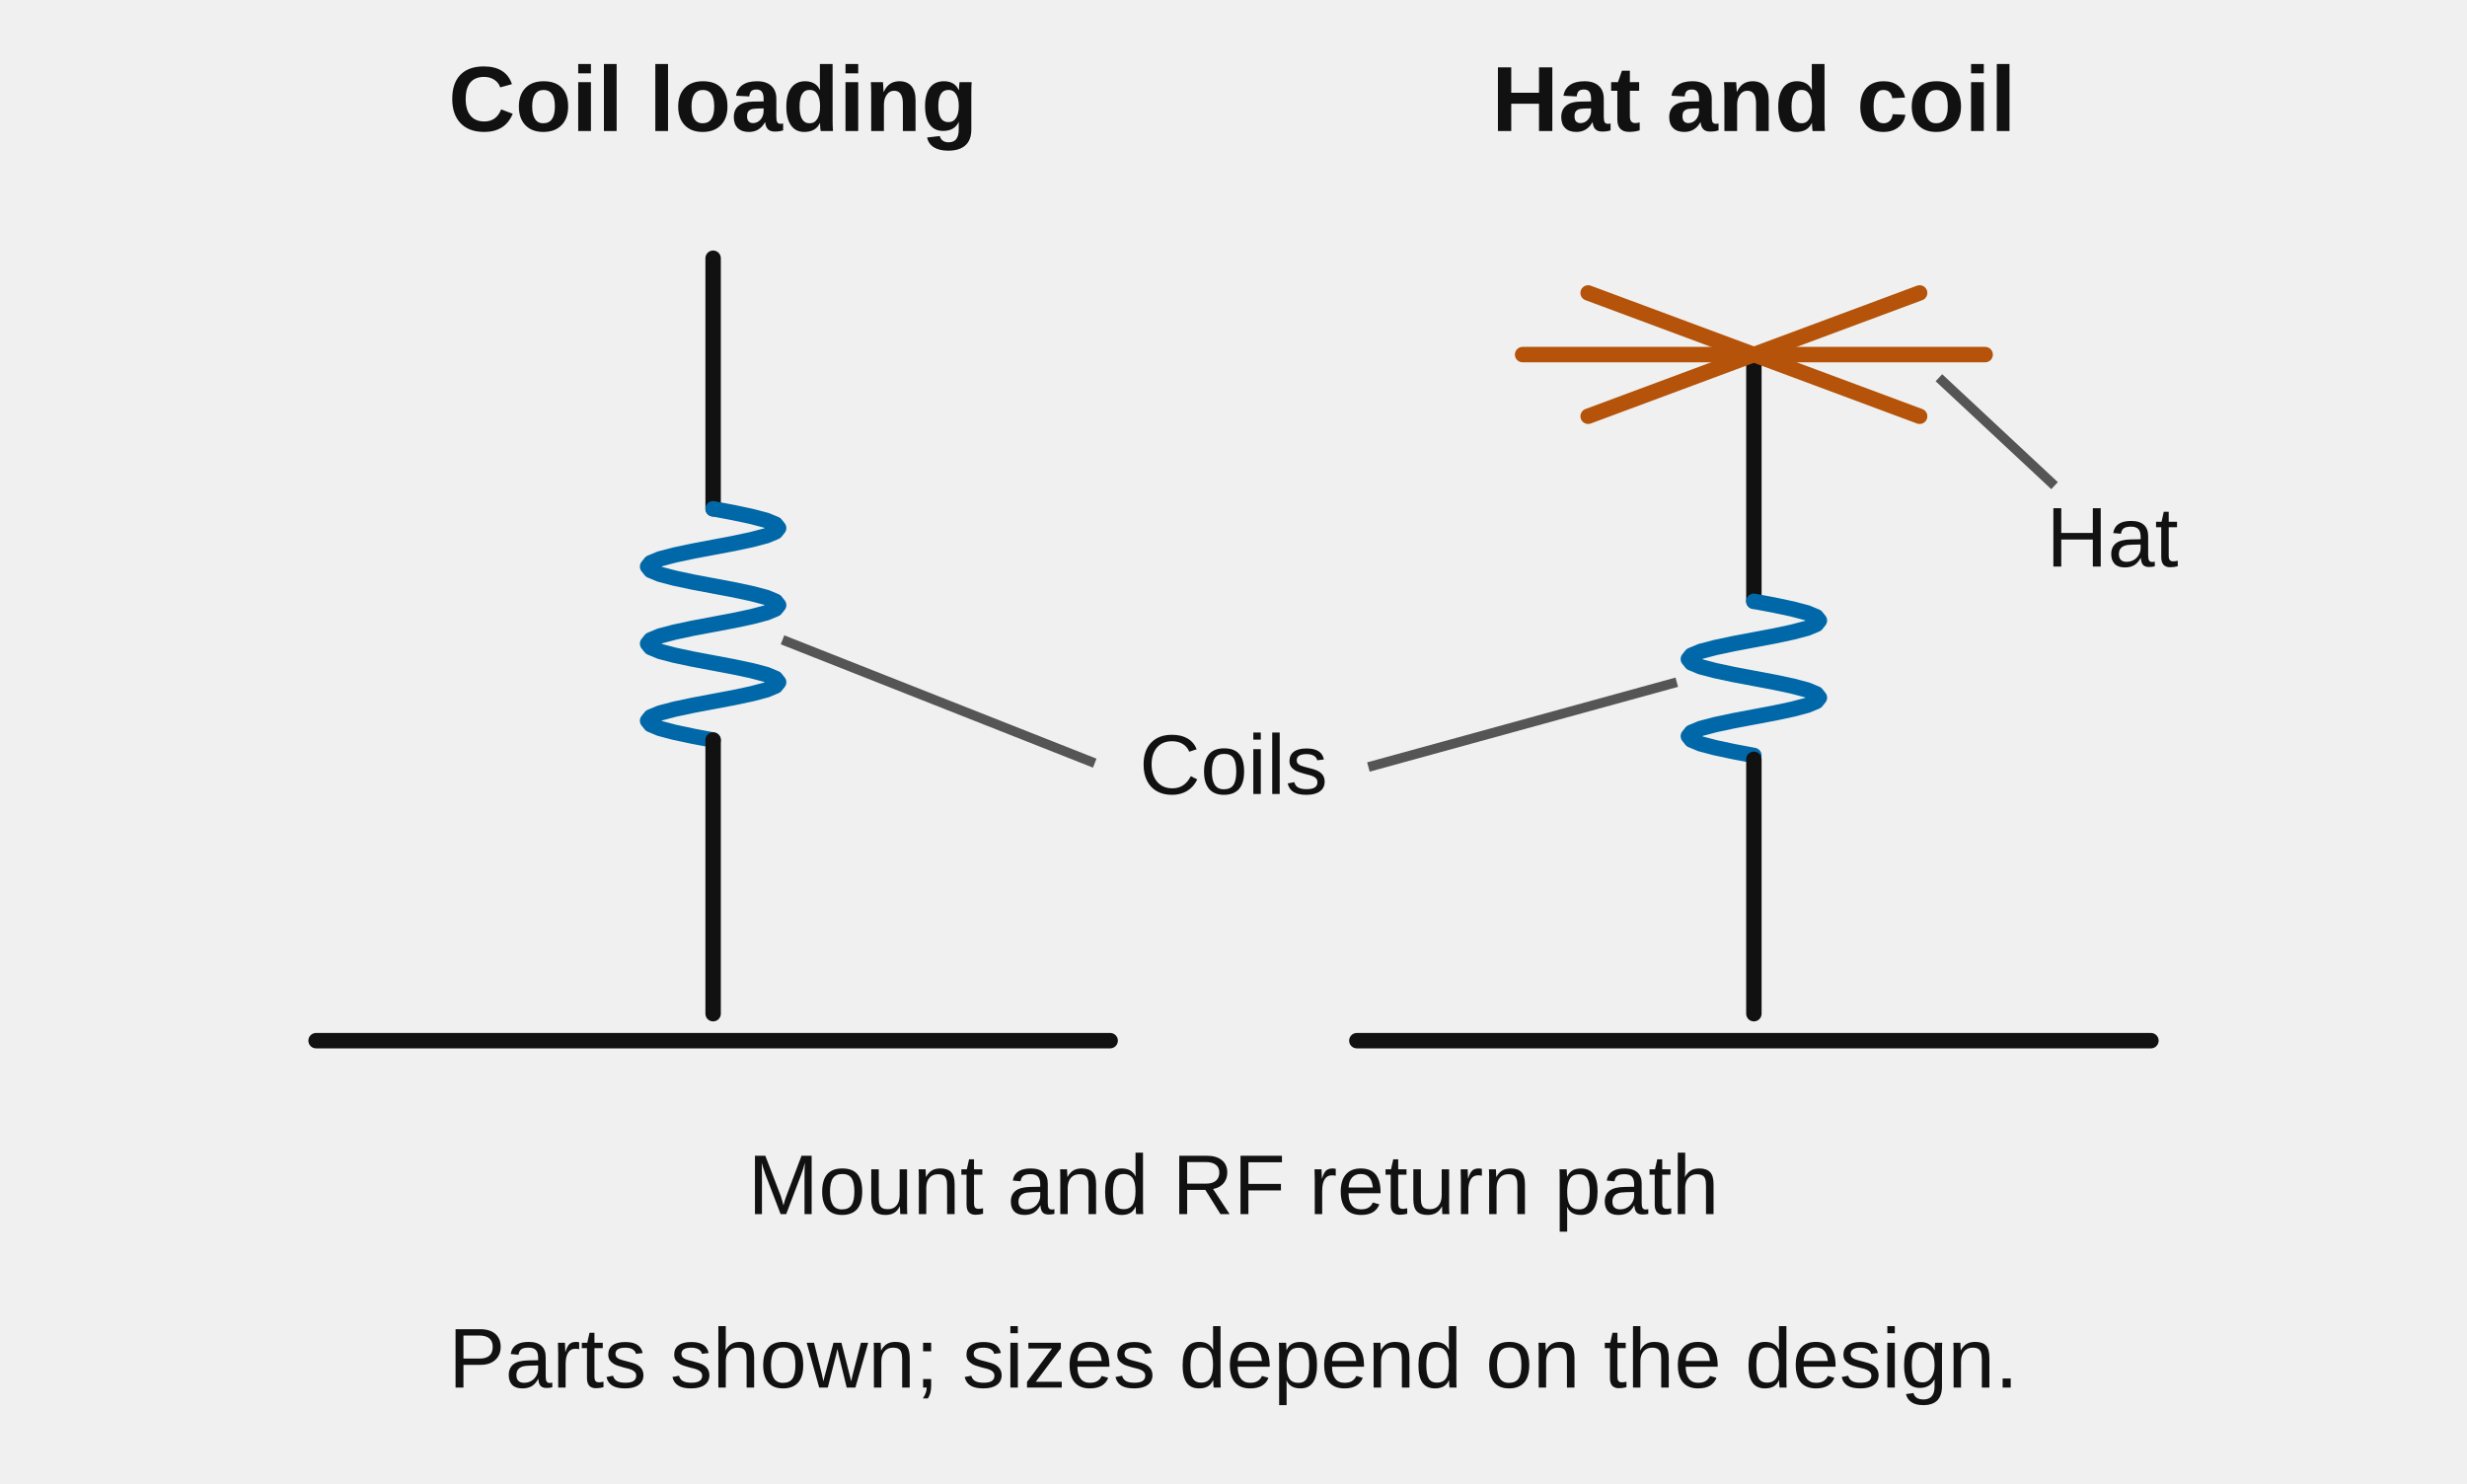
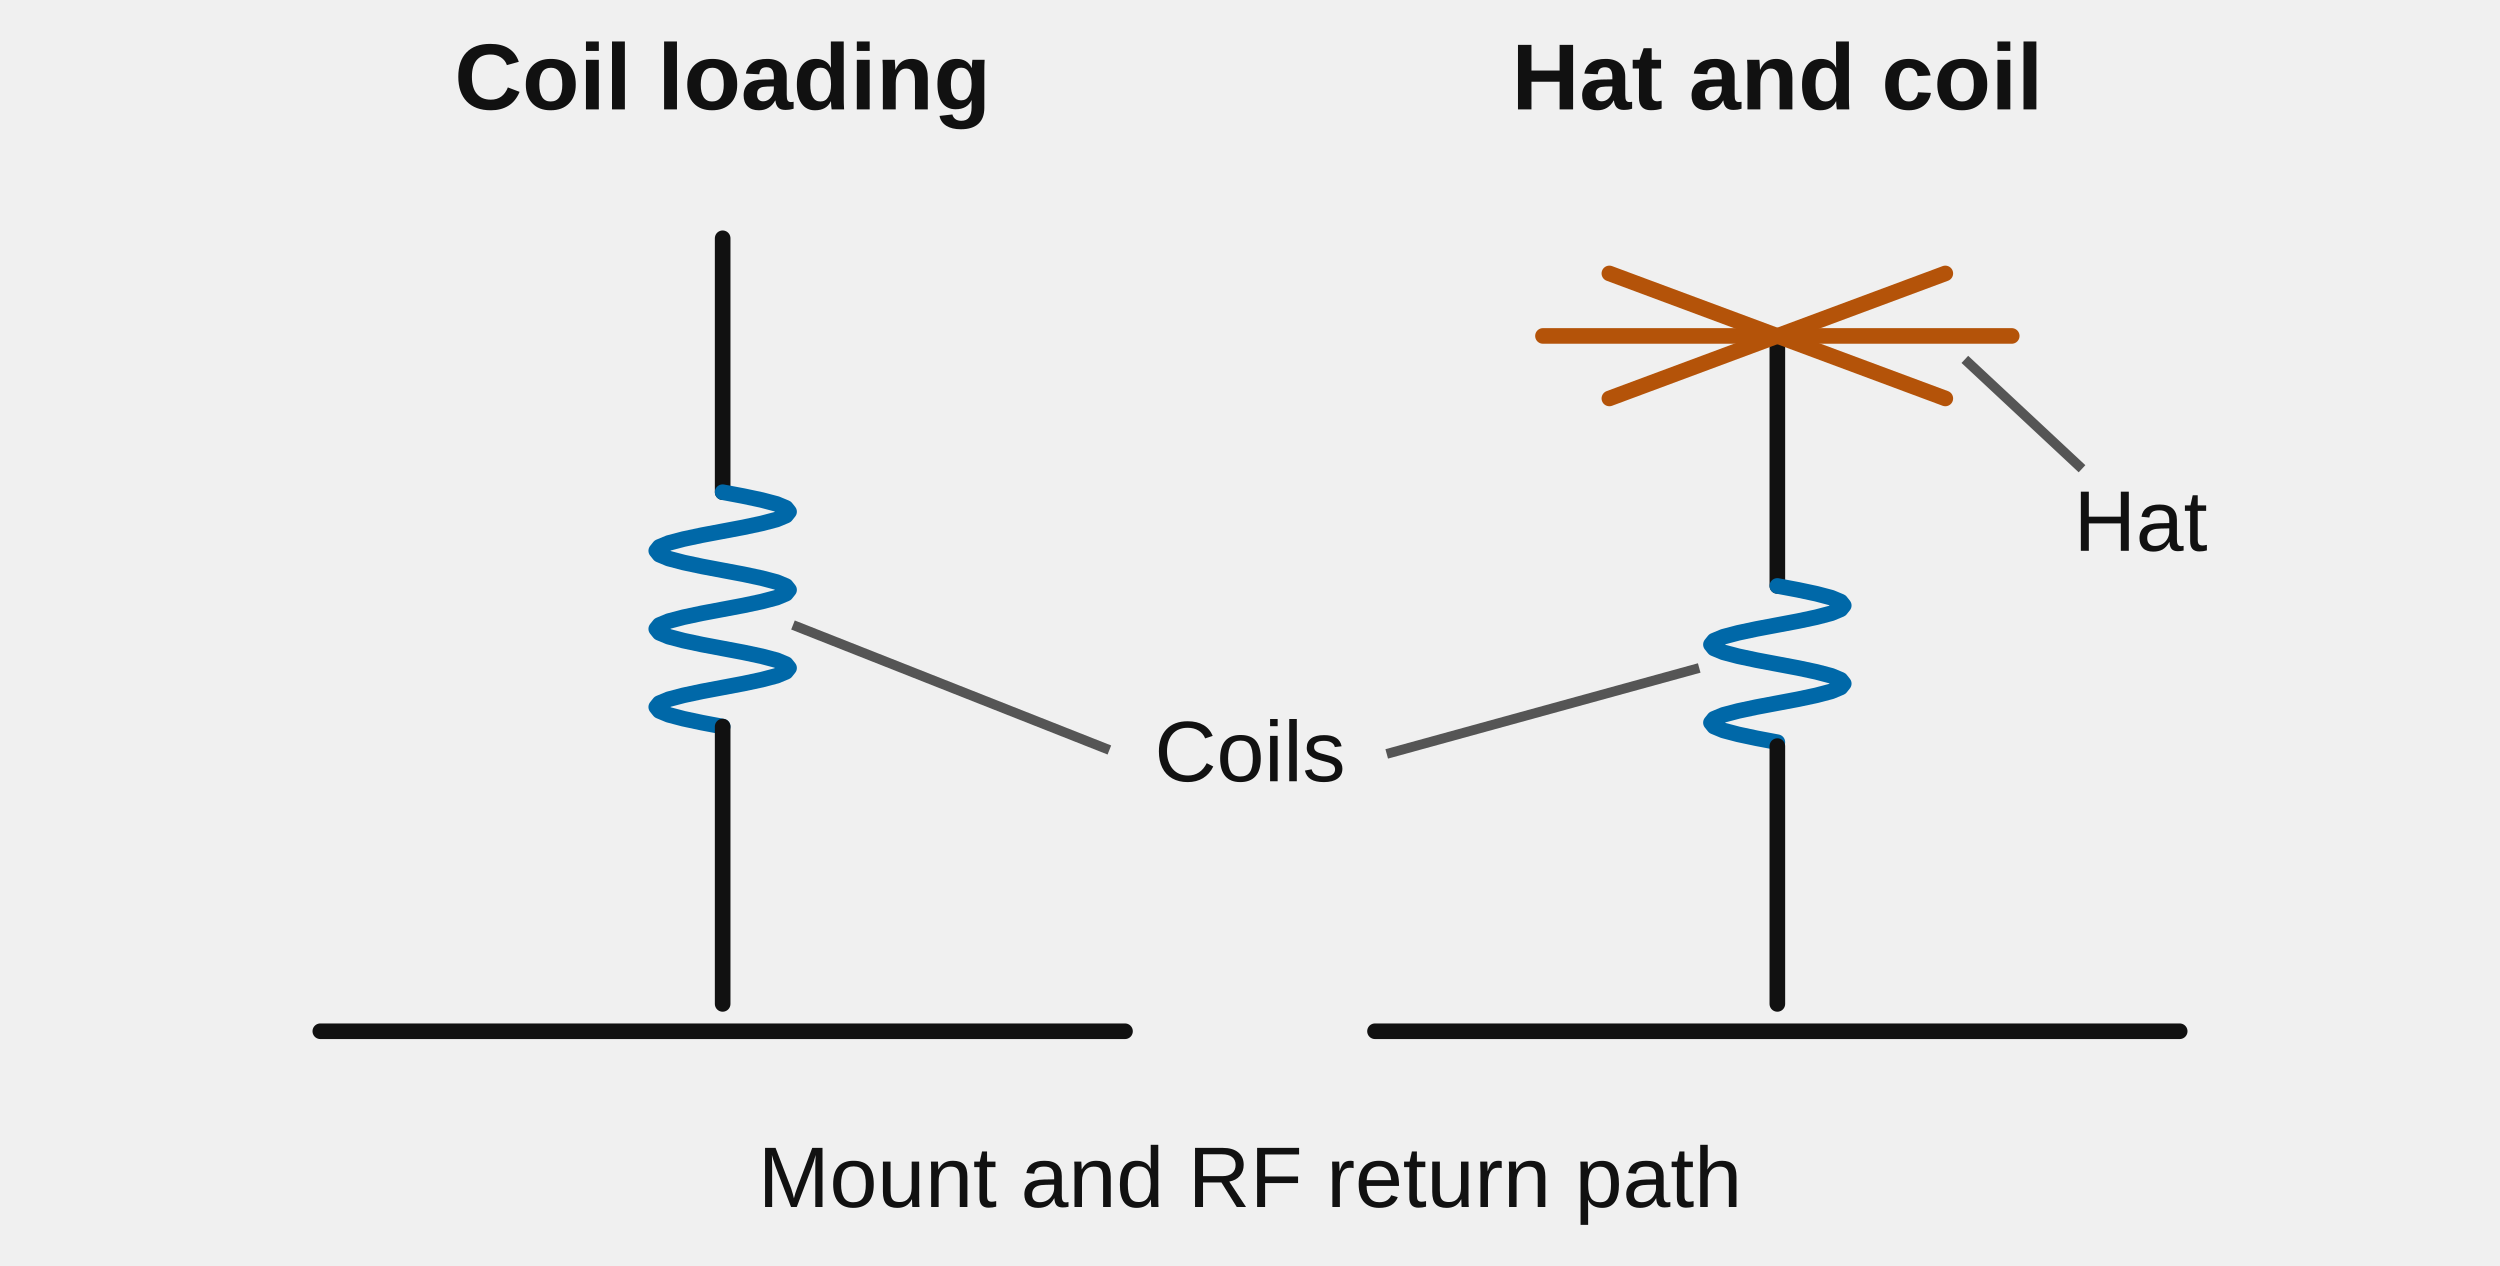
- <svg xmlns="http://www.w3.org/2000/svg" width="640" height="385" viewBox="0 0 640 385" role="img" aria-labelledby="title desc">
+ <svg xmlns="http://www.w3.org/2000/svg" width="640" height="324" viewBox="0 6 640 324" role="img" aria-labelledby="title desc">
  <defs>
    <marker id="arrow" viewBox="0 0 10 10" refX="9" refY="5" markerWidth="7" markerHeight="7" orient="auto-start-reverse">
      <path d="M 0 0 L 10 5 L 0 10 z" fill="#111" />
    </marker>
  </defs>
  <style>text{font-family:Arial,Helvetica,sans-serif;font-size:24px;fill:#111} .small{font-size:22px} .head{font-weight:bold} .wire{fill:none;stroke:#111;stroke-width:4;stroke-linecap:round;stroke-linejoin:round} .thin{fill:none;stroke:#555;stroke-width:2.5} .dash{stroke-dasharray:8 6} .arrow{fill:none;stroke:#111;stroke-width:3;marker-end:url(#arrow)} .box{fill:#fff;stroke:#111;stroke-width:2.5} .light{fill:#eee;stroke:#555;stroke-width:2} </style>
  <text x="185" y="34" class="head" text-anchor="middle">Coil loading</text>
  <text x="455" y="34" class="head" text-anchor="middle">Hat and coil</text>
  <line x1="185" y1="67" x2="185" y2="132" class="wire" />
  <path d="M 185.0,132.0 L 190.3,133.0 L 195.0,134.0 L 198.8,135.0 L 201.2,136.0 L 202.0,137.0 L 201.2,138.0 L 198.8,139.0 L 195.0,140.0 L 190.3,141.0 L 185.0,142.0 L 179.7,143.0 L 175.0,144.0 L 171.2,145.0 L 168.8,146.0 L 168.0,147.0 L 168.8,148.0 L 171.2,149.0 L 175.0,150.0 L 179.7,151.0 L 185.0,152.0 L 190.3,153.0 L 195.0,154.0 L 198.8,155.0 L 201.2,156.0 L 202.0,157.0 L 201.2,158.0 L 198.8,159.0 L 195.0,160.0 L 190.3,161.0 L 185.0,162.0 L 179.7,163.0 L 175.0,164.0 L 171.2,165.0 L 168.8,166.0 L 168.0,167.0 L 168.8,168.0 L 171.2,169.0 L 175.0,170.0 L 179.7,171.0 L 185.0,172.0 L 190.3,173.0 L 195.0,174.0 L 198.8,175.0 L 201.2,176.0 L 202.0,177.0 L 201.2,178.0 L 198.8,179.0 L 195.0,180.0 L 190.3,181.0 L 185.0,182.0 L 179.7,183.0 L 175.0,184.0 L 171.2,185.0 L 168.8,186.0 L 168.0,187.0 L 168.8,188.0 L 171.2,189.0 L 175.0,190.0 L 179.7,191.0 L 185.0,192.0" class="wire c-primary-stroke" />
  <line x1="185" y1="192" x2="185" y2="263" class="wire" />
  <line x1="82" y1="270" x2="288" y2="270" class="wire" />
  <line x1="455" y1="92" x2="455" y2="156" class="wire" />
  <path d="M 455.0,156.0 L 460.3,157.0 L 465.0,158.0 L 468.8,159.0 L 471.2,160.0 L 472.0,161.0 L 471.2,162.0 L 468.8,163.0 L 465.0,164.0 L 460.3,165.0 L 455.0,166.0 L 449.7,167.0 L 445.0,168.0 L 441.2,169.0 L 438.8,170.0 L 438.0,171.0 L 438.8,172.0 L 441.2,173.0 L 445.0,174.0 L 449.7,175.0 L 455.0,176.0 L 460.3,177.0 L 465.0,178.0 L 468.8,179.0 L 471.2,180.0 L 472.0,181.0 L 471.2,182.0 L 468.8,183.0 L 465.0,184.0 L 460.3,185.0 L 455.0,186.0 L 449.7,187.0 L 445.0,188.0 L 441.2,189.0 L 438.8,190.0 L 438.0,191.0 L 438.8,192.0 L 441.2,193.0 L 445.0,194.0 L 449.7,195.0 L 455.0,196.0" class="wire c-primary-stroke" />
  <line x1="455" y1="197" x2="455" y2="263" class="wire" />
  <line x1="352" y1="270" x2="558" y2="270" class="wire" />
  <line x1="395" y1="92" x2="515" y2="92" class="wire c-secondary-stroke" />
  <line x1="412" y1="76" x2="498" y2="108" class="wire c-secondary-stroke" />
  <line x1="412" y1="108" x2="498" y2="76" class="wire c-secondary-stroke" />
  <text x="548" y="147" class="small" text-anchor="middle">Hat</text>
  <line x1="533" y1="126" x2="503" y2="98" class="thin" />
  <text x="320" y="206" class="small" text-anchor="middle">Coils</text>
  <line x1="284" y1="198" x2="203" y2="166" class="thin" />
  <line x1="355" y1="199" x2="435" y2="177" class="thin" />
  <text x="320" y="315" class="small" text-anchor="middle">Mount and RF return path</text>
-   <text x="320" y="360" class="small" text-anchor="middle">Parts shown; sizes depend on the design.</text>
  <style id="semantic-color">.c-primary-stroke{stroke:#0068a8}.c-secondary-stroke{stroke:#b45309}</style>
  <style id="figure-theme">
  @media screen and (prefers-color-scheme: dark) {
    [fill="white"] { fill: #000000; }
    [fill="#111"] { fill: #e9eef4; }
    text { fill: #e9eef4; }
    .wire { stroke: #e9eef4; }
    .thin { stroke: #b8c5d4; }
    .arrow { stroke: #e9eef4; }
    .box { fill: #000000; stroke: #e9eef4; }
    .light { fill: #24313f; stroke: #b8c5d4; }
    .c-primary-stroke { stroke: #79c6ff; }
    .c-secondary-stroke { stroke: #ffc078; }
  }
</style>
</svg>
